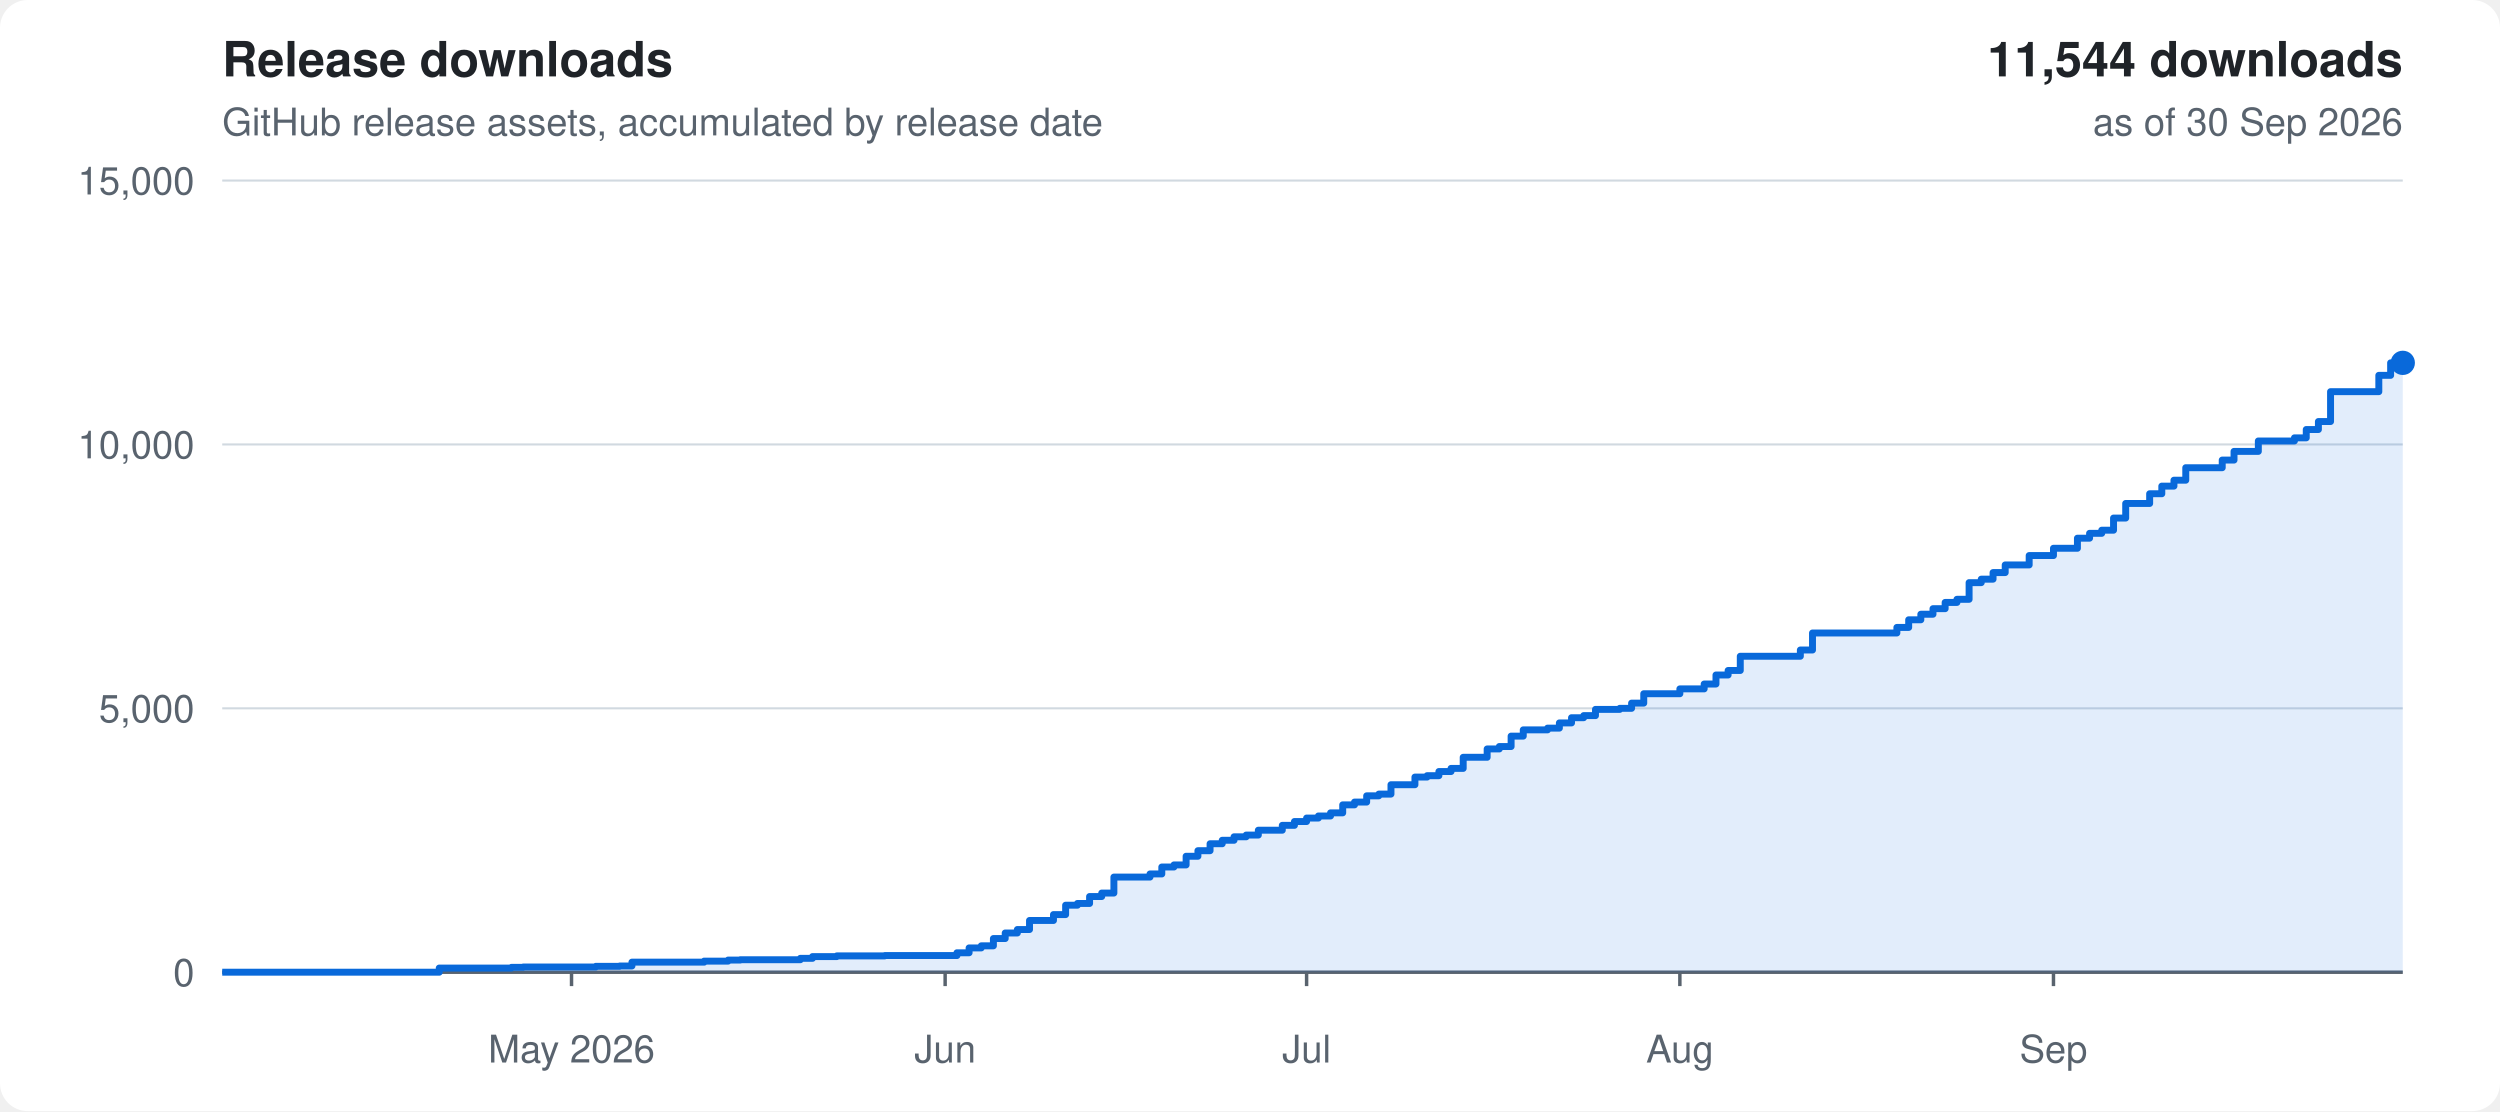
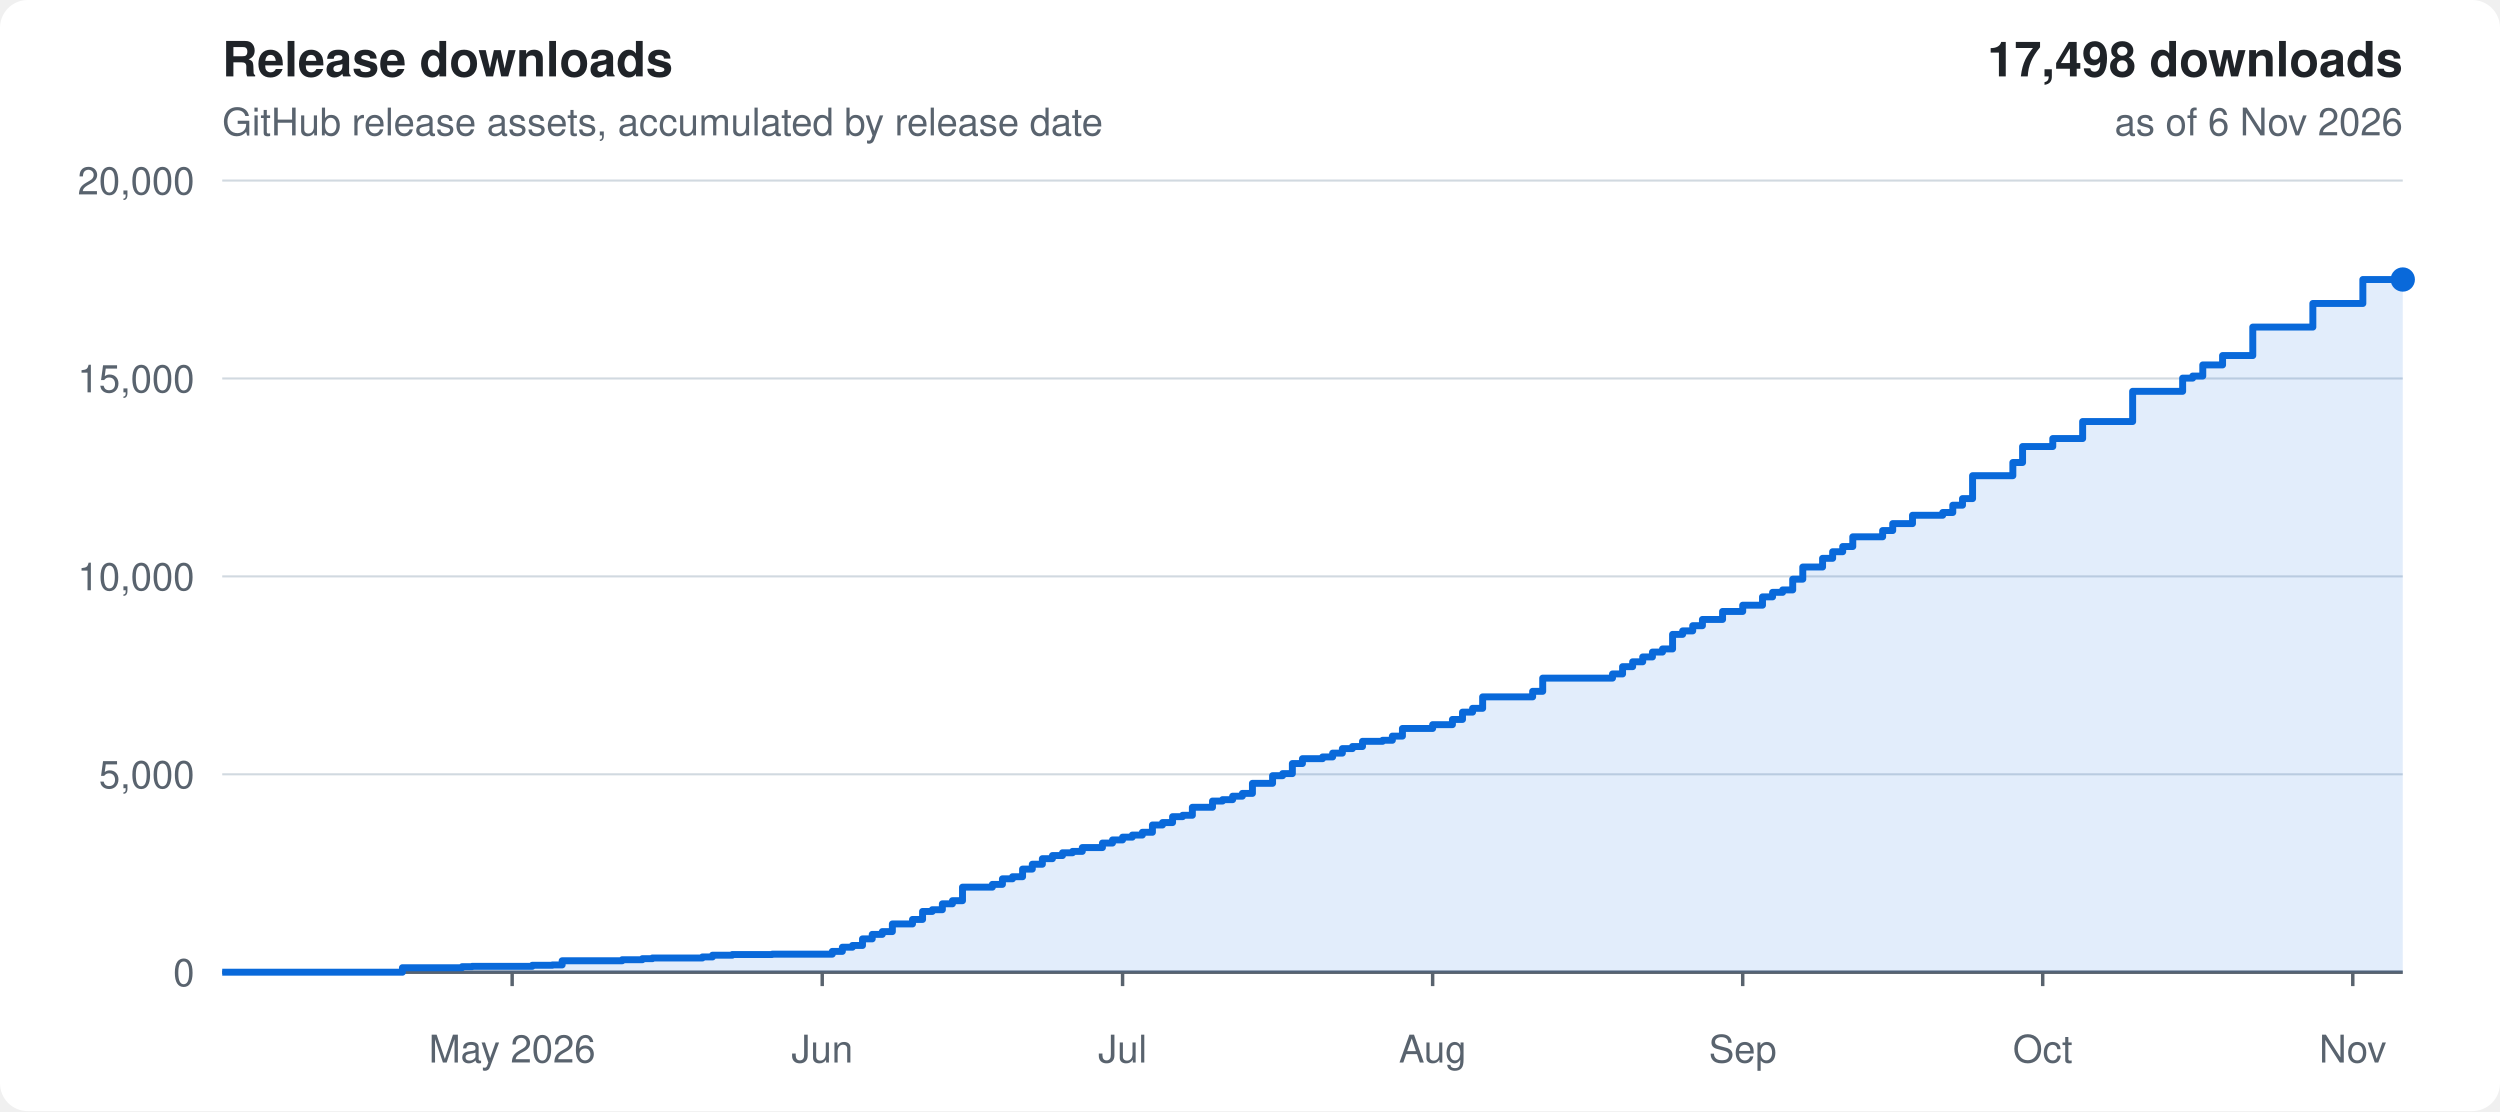
- <svg xmlns="http://www.w3.org/2000/svg" width="720" height="320" viewBox="0 0 720 320" font-family="-apple-system,BlinkMacSystemFont,'Segoe UI',Helvetica,Arial,sans-serif" role="img" aria-label="Release downloads: 11,544 downloads as of 2026-09-30">
+ <svg xmlns="http://www.w3.org/2000/svg" width="720" height="320" viewBox="0 0 720 320" font-family="-apple-system,BlinkMacSystemFont,'Segoe UI',Helvetica,Arial,sans-serif" role="img" aria-label="Release downloads: 17,498 downloads as of 2026-11-06">
  <rect width="720" height="320" rx="8" fill="#ffffff" />
  <text x="64" y="22" fill="#1f2328" font-size="14" font-weight="600">Release downloads</text>
  <text x="64" y="39" fill="#59636e" font-size="11">GitHub release assets, accumulated by release date</text>
-   <text x="692" y="22" fill="#1f2328" font-size="14" font-weight="600" text-anchor="end">11,544 downloads</text>
-   <text x="692" y="39" fill="#59636e" font-size="11" text-anchor="end">as of 30 Sep 2026</text>
+   <text x="692" y="22" fill="#1f2328" font-size="14" font-weight="600" text-anchor="end">17,498 downloads</text>
+   <text x="692" y="39" fill="#59636e" font-size="11" text-anchor="end">as of 6 Nov 2026</text>
  <line x1="64" y1="280.0" x2="692" y2="280.0" stroke="#d1d9e0" stroke-width="0.6" />
  <text x="56" y="284.0" fill="#59636e" font-size="11" text-anchor="end">0</text>
-   <line x1="64" y1="204.0" x2="692" y2="204.0" stroke="#d1d9e0" stroke-width="0.6" />
-   <text x="56" y="208.0" fill="#59636e" font-size="11" text-anchor="end">5,000</text>
-   <line x1="64" y1="128.0" x2="692" y2="128.0" stroke="#d1d9e0" stroke-width="0.6" />
-   <text x="56" y="132.0" fill="#59636e" font-size="11" text-anchor="end">10,000</text>
+   <line x1="64" y1="223.0" x2="692" y2="223.0" stroke="#d1d9e0" stroke-width="0.6" />
+   <text x="56" y="227.0" fill="#59636e" font-size="11" text-anchor="end">5,000</text>
+   <line x1="64" y1="166.0" x2="692" y2="166.0" stroke="#d1d9e0" stroke-width="0.6" />
+   <text x="56" y="170.0" fill="#59636e" font-size="11" text-anchor="end">10,000</text>
+   <line x1="64" y1="109.0" x2="692" y2="109.0" stroke="#d1d9e0" stroke-width="0.6" />
+   <text x="56" y="113.0" fill="#59636e" font-size="11" text-anchor="end">15,000</text>
  <line x1="64" y1="52.0" x2="692" y2="52.0" stroke="#d1d9e0" stroke-width="0.6" />
-   <text x="56" y="56.0" fill="#59636e" font-size="11" text-anchor="end">15,000</text>
-   <line x1="164.6" y1="280.0" x2="164.6" y2="284.0" stroke="#59636e" />
-   <text x="164.6" y="306" fill="#59636e" font-size="11" text-anchor="middle">May 2026</text>
-   <line x1="272.2" y1="280.0" x2="272.2" y2="284.0" stroke="#59636e" />
-   <text x="272.2" y="306" fill="#59636e" font-size="11" text-anchor="middle">Jun</text>
-   <line x1="376.3" y1="280.0" x2="376.3" y2="284.0" stroke="#59636e" />
-   <text x="376.3" y="306" fill="#59636e" font-size="11" text-anchor="middle">Jul</text>
-   <line x1="483.8" y1="280.0" x2="483.8" y2="284.0" stroke="#59636e" />
-   <text x="483.8" y="306" fill="#59636e" font-size="11" text-anchor="middle">Aug</text>
-   <line x1="591.4" y1="280.0" x2="591.4" y2="284.0" stroke="#59636e" />
-   <text x="591.4" y="306" fill="#59636e" font-size="11" text-anchor="middle">Sep</text>
+   <text x="56" y="56.0" fill="#59636e" font-size="11" text-anchor="end">20,000</text>
+   <line x1="147.5" y1="280.0" x2="147.5" y2="284.0" stroke="#59636e" />
+   <text x="147.5" y="306" fill="#59636e" font-size="11" text-anchor="middle">May 2026</text>
+   <line x1="236.8" y1="280.0" x2="236.8" y2="284.0" stroke="#59636e" />
+   <text x="236.8" y="306" fill="#59636e" font-size="11" text-anchor="middle">Jun</text>
+   <line x1="323.3" y1="280.0" x2="323.3" y2="284.0" stroke="#59636e" />
+   <text x="323.3" y="306" fill="#59636e" font-size="11" text-anchor="middle">Jul</text>
+   <line x1="412.6" y1="280.0" x2="412.6" y2="284.0" stroke="#59636e" />
+   <text x="412.6" y="306" fill="#59636e" font-size="11" text-anchor="middle">Aug</text>
+   <line x1="501.9" y1="280.0" x2="501.9" y2="284.0" stroke="#59636e" />
+   <text x="501.9" y="306" fill="#59636e" font-size="11" text-anchor="middle">Sep</text>
+   <line x1="588.3" y1="280.0" x2="588.3" y2="284.0" stroke="#59636e" />
+   <text x="588.3" y="306" fill="#59636e" font-size="11" text-anchor="middle">Oct</text>
+   <line x1="677.6" y1="280.0" x2="677.6" y2="284.0" stroke="#59636e" />
+   <text x="677.6" y="306" fill="#59636e" font-size="11" text-anchor="middle">Nov</text>
  <line x1="64" y1="280.0" x2="692" y2="280.0" stroke="#59636e" />
-   <polygon points="64.0,280.0 64.0,280.0 70.9,280.0 70.9,280.0 81.3,280.0 81.3,280.0 102.2,280.0 102.2,280.0 126.5,280.0 126.5,278.8 143.8,278.8 143.8,278.8 147.3,278.8 147.3,278.6 150.7,278.6 150.7,278.5 154.2,278.5 154.2,278.5 171.6,278.5 171.6,278.3 175.0,278.3 175.0,278.3 178.5,278.3 178.5,278.2 182.0,278.2 182.0,277.1 185.4,277.1 185.4,277.1 195.8,277.1 195.8,277.1 199.3,277.1 199.3,277.1 202.8,277.1 202.8,276.8 206.3,276.8 206.3,276.8 209.7,276.8 209.7,276.5 213.2,276.5 213.2,276.4 216.7,276.4 216.7,276.4 220.1,276.4 220.1,276.4 223.6,276.4 223.6,276.4 227.1,276.4 227.1,276.4 230.5,276.4 230.5,276.0 234.0,276.0 234.0,275.5 237.5,275.5 237.5,275.5 241.0,275.5 241.0,275.3 247.9,275.3 247.9,275.3 251.4,275.3 251.4,275.3 254.8,275.3 254.8,275.2 265.2,275.2 265.2,275.2 268.7,275.2 268.7,275.2 272.2,275.2 272.2,275.2 275.6,275.2 275.6,274.4 279.1,274.4 279.1,273.0 282.6,273.0 282.6,272.4 286.1,272.4 286.1,270.3 289.5,270.3 289.5,268.7 293.0,268.7 293.0,267.7 296.5,267.7 296.5,265.1 303.4,265.1 303.4,263.4 306.9,263.4 306.9,260.7 310.3,260.7 310.3,260.2 313.8,260.2 313.8,258.2 317.3,258.2 317.3,257.2 320.8,257.2 320.8,252.6 327.7,252.6 327.7,252.6 331.2,252.6 331.2,251.7 334.6,251.7 334.6,249.7 338.1,249.7 338.1,249.1 341.6,249.1 341.6,246.6 345.0,246.6 345.0,245.0 348.5,245.0 348.5,243.0 352.0,243.0 352.0,242.0 355.4,242.0 355.4,241.0 358.9,241.0 358.9,240.5 362.4,240.5 362.4,239.1 369.3,239.1 369.3,237.7 372.8,237.7 372.8,236.6 376.3,236.6 376.3,235.6 379.7,235.6 379.7,235.0 383.2,235.0 383.2,234.1 386.7,234.1 386.7,231.8 390.1,231.8 390.1,231.0 393.6,231.0 393.6,229.2 397.1,229.2 397.1,228.7 400.6,228.7 400.6,226.0 407.5,226.0 407.5,223.8 411.0,223.8 411.0,223.4 414.4,223.4 414.4,222.2 417.9,222.2 417.9,221.3 421.4,221.3 421.4,218.1 428.3,218.1 428.3,215.7 431.8,215.7 431.8,215.0 435.2,215.0 435.2,212.0 438.7,212.0 438.7,210.2 445.7,210.2 445.7,209.7 449.1,209.7 449.1,208.2 452.6,208.2 452.6,206.7 456.1,206.7 456.1,206.1 459.5,206.1 459.5,204.3 466.5,204.3 466.5,204.0 469.9,204.0 469.9,202.5 473.4,202.5 473.4,199.8 483.8,199.8 483.8,198.4 490.8,198.4 490.8,197.0 494.2,197.0 494.2,194.4 497.7,194.4 497.7,193.1 501.2,193.1 501.2,189.0 518.5,189.0 518.5,187.2 522.0,187.2 522.0,182.3 546.3,182.3 546.3,180.7 549.7,180.7 549.7,178.5 553.2,178.5 553.2,176.9 556.7,176.9 556.7,175.3 560.2,175.3 560.2,173.5 563.6,173.5 563.6,172.6 567.1,172.6 567.1,167.8 570.6,167.8 570.6,166.8 574.0,166.8 574.0,164.9 577.5,164.9 577.5,162.7 584.4,162.7 584.4,160.0 591.4,160.0 591.4,157.9 598.3,157.9 598.3,155.0 601.8,155.0 601.8,153.6 605.3,153.6 605.3,152.7 608.7,152.7 608.7,149.2 612.2,149.2 612.2,145.0 619.1,145.0 619.1,142.2 622.6,142.2 622.6,140.0 626.1,140.0 626.1,138.3 629.5,138.3 629.5,134.7 640.0,134.7 640.0,132.5 643.4,132.5 643.4,130.0 650.4,130.0 650.4,127.0 660.8,127.0 660.8,126.1 664.2,126.1 664.2,123.7 667.7,123.7 667.7,121.4 671.2,121.4 671.2,112.8 685.1,112.8 685.1,108.1 688.5,108.1 688.5,104.5 692.0,104.5 692.0,280.0" fill="#0969da" fill-opacity="0.12" />
-   <polyline points="64.0,280.0 70.9,280.0 70.9,280.0 81.3,280.0 81.3,280.0 102.2,280.0 102.2,280.0 126.5,280.0 126.5,278.8 143.8,278.8 143.8,278.8 147.3,278.8 147.3,278.6 150.7,278.6 150.7,278.5 154.2,278.5 154.2,278.5 171.6,278.5 171.6,278.3 175.0,278.3 175.0,278.3 178.5,278.3 178.5,278.2 182.0,278.2 182.0,277.1 185.4,277.1 185.4,277.1 195.8,277.1 195.8,277.1 199.3,277.1 199.3,277.1 202.8,277.1 202.8,276.8 206.3,276.8 206.3,276.8 209.7,276.8 209.7,276.5 213.2,276.5 213.2,276.4 216.7,276.4 216.7,276.4 220.1,276.4 220.1,276.4 223.6,276.4 223.6,276.4 227.1,276.4 227.1,276.4 230.5,276.4 230.5,276.0 234.0,276.0 234.0,275.5 237.5,275.5 237.5,275.5 241.0,275.5 241.0,275.3 247.9,275.3 247.9,275.3 251.4,275.3 251.4,275.3 254.8,275.3 254.8,275.2 265.2,275.2 265.2,275.2 268.7,275.2 268.7,275.2 272.2,275.2 272.2,275.2 275.6,275.2 275.6,274.4 279.1,274.4 279.1,273.0 282.6,273.0 282.6,272.4 286.1,272.4 286.1,270.3 289.5,270.3 289.5,268.7 293.0,268.7 293.0,267.7 296.5,267.7 296.5,265.1 303.4,265.1 303.4,263.4 306.9,263.4 306.9,260.7 310.3,260.7 310.3,260.2 313.8,260.2 313.8,258.2 317.3,258.2 317.3,257.2 320.8,257.2 320.8,252.6 327.7,252.6 327.7,252.6 331.2,252.6 331.2,251.7 334.6,251.7 334.6,249.7 338.1,249.7 338.1,249.1 341.6,249.1 341.6,246.6 345.0,246.6 345.0,245.0 348.5,245.0 348.5,243.0 352.0,243.0 352.0,242.0 355.4,242.0 355.4,241.0 358.9,241.0 358.9,240.5 362.4,240.5 362.4,239.1 369.3,239.1 369.3,237.7 372.8,237.7 372.8,236.6 376.3,236.6 376.3,235.6 379.7,235.6 379.7,235.0 383.2,235.0 383.2,234.1 386.7,234.1 386.7,231.8 390.1,231.8 390.1,231.0 393.6,231.0 393.6,229.2 397.1,229.2 397.1,228.7 400.6,228.7 400.6,226.0 407.5,226.0 407.5,223.8 411.0,223.8 411.0,223.4 414.4,223.4 414.4,222.2 417.9,222.2 417.9,221.3 421.4,221.3 421.4,218.1 428.3,218.1 428.3,215.7 431.8,215.7 431.8,215.0 435.2,215.0 435.2,212.0 438.7,212.0 438.7,210.2 445.7,210.2 445.7,209.7 449.1,209.7 449.1,208.2 452.6,208.2 452.6,206.7 456.1,206.7 456.1,206.1 459.5,206.1 459.5,204.3 466.5,204.3 466.5,204.0 469.9,204.0 469.9,202.5 473.4,202.5 473.4,199.8 483.8,199.8 483.8,198.4 490.8,198.4 490.8,197.0 494.2,197.0 494.2,194.4 497.7,194.4 497.7,193.1 501.2,193.1 501.2,189.0 518.5,189.0 518.5,187.2 522.0,187.2 522.0,182.3 546.3,182.3 546.3,180.7 549.7,180.7 549.7,178.5 553.2,178.5 553.2,176.9 556.7,176.9 556.7,175.3 560.2,175.3 560.2,173.5 563.6,173.5 563.6,172.6 567.1,172.6 567.1,167.8 570.6,167.8 570.6,166.8 574.0,166.8 574.0,164.9 577.5,164.9 577.5,162.7 584.4,162.7 584.4,160.0 591.4,160.0 591.4,157.9 598.3,157.9 598.3,155.0 601.8,155.0 601.8,153.6 605.3,153.6 605.3,152.7 608.7,152.7 608.7,149.2 612.2,149.2 612.2,145.0 619.1,145.0 619.1,142.2 622.6,142.2 622.6,140.0 626.1,140.0 626.1,138.3 629.5,138.3 629.5,134.7 640.0,134.7 640.0,132.5 643.4,132.5 643.4,130.0 650.4,130.0 650.4,127.0 660.8,127.0 660.8,126.1 664.2,126.1 664.2,123.7 667.7,123.7 667.7,121.4 671.2,121.4 671.2,112.8 685.1,112.8 685.1,108.1 688.5,108.1 688.5,104.5 692.0,104.5" fill="none" stroke="#0969da" stroke-width="2" stroke-linejoin="round" />
-   <circle cx="692.0" cy="104.5" r="3.5" fill="#0969da" />
+   <polygon points="64.0,280.0 64.0,280.0 69.8,280.0 69.8,280.0 78.4,280.0 78.4,280.0 95.7,280.0 95.7,280.0 115.9,280.0 115.9,278.7 130.3,278.7 130.3,278.7 133.1,278.7 133.1,278.4 136.0,278.4 136.0,278.3 138.9,278.3 138.9,278.3 153.3,278.3 153.3,278.0 156.2,278.0 156.2,278.0 159.1,278.0 159.1,277.9 161.9,277.9 161.9,276.7 164.8,276.7 164.8,276.7 173.5,276.7 173.5,276.7 176.3,276.7 176.3,276.7 179.2,276.7 179.2,276.4 182.1,276.4 182.1,276.4 185.0,276.4 185.0,276.1 187.9,276.1 187.9,275.9 190.8,275.9 190.8,275.9 193.6,275.9 193.6,275.9 196.5,275.9 196.5,275.9 199.4,275.9 199.4,275.9 202.3,275.9 202.3,275.6 205.2,275.6 205.2,275.1 208.0,275.1 208.0,275.1 210.9,275.1 210.9,274.9 216.7,274.9 216.7,274.9 219.6,274.9 219.6,274.9 222.4,274.9 222.4,274.8 231.1,274.8 231.1,274.8 234.0,274.8 234.0,274.8 236.8,274.8 236.8,274.8 239.7,274.8 239.7,274.0 242.6,274.0 242.6,272.8 245.5,272.8 245.5,272.3 248.4,272.3 248.4,270.4 251.2,270.4 251.2,269.1 254.1,269.1 254.1,268.3 257.0,268.3 257.0,266.1 262.8,266.1 262.8,264.8 265.7,264.8 265.7,262.5 268.5,262.5 268.5,262.0 271.4,262.0 271.4,260.3 274.3,260.3 274.3,259.4 277.2,259.4 277.2,255.5 282.9,255.5 282.9,255.5 285.8,255.5 285.8,254.7 288.7,254.7 288.7,253.1 291.6,253.1 291.6,252.5 294.5,252.5 294.5,250.3 297.3,250.3 297.3,248.9 300.2,248.9 300.2,247.3 303.1,247.3 303.1,246.4 306.0,246.4 306.0,245.6 308.9,245.6 308.9,245.2 311.7,245.2 311.7,244.1 317.5,244.1 317.5,242.8 320.4,242.8 320.4,241.9 323.3,241.9 323.3,241.1 326.1,241.1 326.1,240.5 329.0,240.5 329.0,239.7 331.9,239.7 331.9,237.6 334.8,237.6 334.8,236.9 337.7,236.9 337.7,235.2 340.6,235.2 340.6,234.8 343.4,234.8 343.4,232.5 349.2,232.5 349.2,230.7 352.1,230.7 352.1,230.3 355.0,230.3 355.0,229.3 357.8,229.3 357.8,228.5 360.7,228.5 360.7,225.6 366.5,225.6 366.5,223.4 369.4,223.4 369.4,222.8 372.2,222.8 372.2,219.9 375.1,219.9 375.1,218.5 380.9,218.5 380.9,218.0 383.8,218.0 383.8,216.9 386.6,216.9 386.6,215.6 389.5,215.6 389.5,215.0 392.4,215.0 392.4,213.5 398.2,213.5 398.2,213.2 401.0,213.2 401.0,212.0 403.9,212.0 403.9,209.8 412.6,209.8 412.6,208.7 418.3,208.7 418.3,207.2 421.2,207.2 421.2,205.1 424.1,205.1 424.1,204.0 427.0,204.0 427.0,200.7 441.4,200.7 441.4,199.1 444.3,199.1 444.3,195.3 464.4,195.3 464.4,194.1 467.3,194.1 467.3,192.0 470.2,192.0 470.2,190.6 473.1,190.6 473.1,189.2 475.9,189.2 475.9,187.8 478.8,187.8 478.8,186.9 481.7,186.9 481.7,182.7 484.6,182.7 484.6,181.7 487.5,181.7 487.5,180.2 490.3,180.2 490.3,178.4 496.1,178.4 496.1,176.1 501.9,176.1 501.9,174.3 507.6,174.3 507.6,171.9 510.5,171.9 510.5,170.6 513.4,170.6 513.4,169.9 516.3,169.9 516.3,166.8 519.2,166.8 519.2,163.3 524.9,163.3 524.9,160.8 527.8,160.8 527.8,158.9 530.7,158.9 530.7,157.4 533.6,157.4 533.6,154.6 542.2,154.6 542.2,152.8 545.1,152.8 545.1,150.8 550.8,150.8 550.8,148.4 559.5,148.4 559.5,147.6 562.4,147.6 562.4,145.5 565.2,145.5 565.2,143.6 568.1,143.6 568.1,137.0 579.7,137.0 579.7,133.2 582.5,133.2 582.5,128.6 591.2,128.6 591.2,126.3 599.8,126.3 599.8,121.4 614.2,121.4 614.2,112.7 628.6,112.7 628.6,108.9 631.5,108.9 631.5,108.3 634.4,108.3 634.4,105.1 640.1,105.1 640.1,102.4 648.8,102.4 648.8,94.2 666.1,94.2 666.1,87.4 680.5,87.4 680.5,80.5 692.0,80.5 692.0,280.0" fill="#0969da" fill-opacity="0.12" />
+   <polyline points="64.0,280.0 69.8,280.0 69.8,280.0 78.4,280.0 78.4,280.0 95.7,280.0 95.7,280.0 115.9,280.0 115.9,278.7 130.3,278.7 130.3,278.7 133.1,278.7 133.1,278.4 136.0,278.4 136.0,278.3 138.9,278.3 138.9,278.3 153.3,278.3 153.3,278.0 156.2,278.0 156.2,278.0 159.1,278.0 159.1,277.9 161.9,277.9 161.9,276.7 164.8,276.7 164.8,276.7 173.5,276.7 173.5,276.7 176.3,276.7 176.3,276.7 179.2,276.7 179.2,276.4 182.1,276.4 182.1,276.4 185.0,276.4 185.0,276.1 187.9,276.1 187.9,275.9 190.8,275.9 190.8,275.9 193.6,275.9 193.6,275.9 196.5,275.9 196.5,275.9 199.4,275.9 199.4,275.9 202.3,275.9 202.3,275.6 205.2,275.6 205.2,275.1 208.0,275.1 208.0,275.1 210.9,275.1 210.9,274.9 216.7,274.9 216.7,274.9 219.6,274.9 219.6,274.9 222.4,274.9 222.4,274.8 231.1,274.8 231.1,274.8 234.0,274.8 234.0,274.8 236.8,274.8 236.8,274.8 239.7,274.8 239.7,274.0 242.6,274.0 242.6,272.8 245.5,272.8 245.5,272.3 248.4,272.3 248.4,270.4 251.2,270.4 251.2,269.1 254.1,269.1 254.1,268.3 257.0,268.3 257.0,266.1 262.8,266.1 262.8,264.8 265.7,264.8 265.7,262.5 268.5,262.5 268.5,262.0 271.4,262.0 271.4,260.3 274.3,260.3 274.3,259.4 277.2,259.4 277.2,255.5 282.9,255.5 282.9,255.5 285.8,255.5 285.8,254.7 288.7,254.7 288.7,253.1 291.6,253.1 291.6,252.5 294.5,252.5 294.5,250.3 297.3,250.3 297.3,248.9 300.2,248.9 300.2,247.3 303.1,247.3 303.1,246.4 306.0,246.4 306.0,245.6 308.9,245.6 308.9,245.2 311.7,245.2 311.7,244.1 317.5,244.1 317.5,242.8 320.4,242.8 320.4,241.9 323.3,241.9 323.3,241.1 326.1,241.1 326.1,240.5 329.0,240.5 329.0,239.7 331.9,239.7 331.9,237.6 334.8,237.6 334.8,236.9 337.7,236.9 337.7,235.2 340.6,235.2 340.6,234.8 343.4,234.8 343.4,232.5 349.2,232.5 349.2,230.7 352.1,230.7 352.1,230.3 355.0,230.3 355.0,229.3 357.8,229.3 357.8,228.5 360.7,228.5 360.7,225.6 366.5,225.6 366.5,223.4 369.4,223.4 369.4,222.8 372.2,222.8 372.2,219.9 375.1,219.9 375.1,218.5 380.9,218.5 380.9,218.0 383.8,218.0 383.8,216.9 386.6,216.9 386.6,215.6 389.5,215.6 389.5,215.0 392.4,215.0 392.4,213.5 398.2,213.5 398.2,213.2 401.0,213.2 401.0,212.0 403.9,212.0 403.9,209.8 412.6,209.8 412.6,208.7 418.3,208.7 418.3,207.2 421.2,207.2 421.2,205.1 424.1,205.1 424.1,204.0 427.0,204.0 427.0,200.7 441.4,200.7 441.4,199.1 444.3,199.1 444.3,195.3 464.4,195.3 464.4,194.1 467.3,194.1 467.3,192.0 470.2,192.0 470.2,190.6 473.1,190.6 473.1,189.2 475.9,189.2 475.9,187.8 478.8,187.8 478.8,186.9 481.7,186.9 481.7,182.7 484.6,182.7 484.6,181.7 487.5,181.7 487.5,180.2 490.3,180.2 490.3,178.4 496.1,178.4 496.1,176.1 501.9,176.1 501.9,174.3 507.6,174.3 507.6,171.9 510.5,171.9 510.5,170.6 513.4,170.6 513.4,169.9 516.3,169.9 516.3,166.8 519.2,166.8 519.2,163.3 524.9,163.3 524.9,160.8 527.8,160.8 527.8,158.9 530.7,158.9 530.7,157.4 533.6,157.4 533.6,154.6 542.2,154.6 542.2,152.8 545.1,152.8 545.1,150.8 550.8,150.8 550.8,148.4 559.5,148.4 559.5,147.6 562.4,147.6 562.4,145.5 565.2,145.5 565.2,143.6 568.1,143.6 568.1,137.0 579.7,137.0 579.7,133.2 582.5,133.2 582.5,128.6 591.2,128.6 591.2,126.3 599.8,126.3 599.8,121.4 614.2,121.4 614.2,112.7 628.6,112.7 628.6,108.9 631.5,108.9 631.5,108.3 634.4,108.3 634.4,105.1 640.1,105.1 640.1,102.4 648.8,102.4 648.8,94.2 666.1,94.2 666.1,87.4 680.5,87.4 680.5,80.5 692.0,80.5" fill="none" stroke="#0969da" stroke-width="2" stroke-linejoin="round" />
+   <circle cx="692.0" cy="80.5" r="3.5" fill="#0969da" />
</svg>
